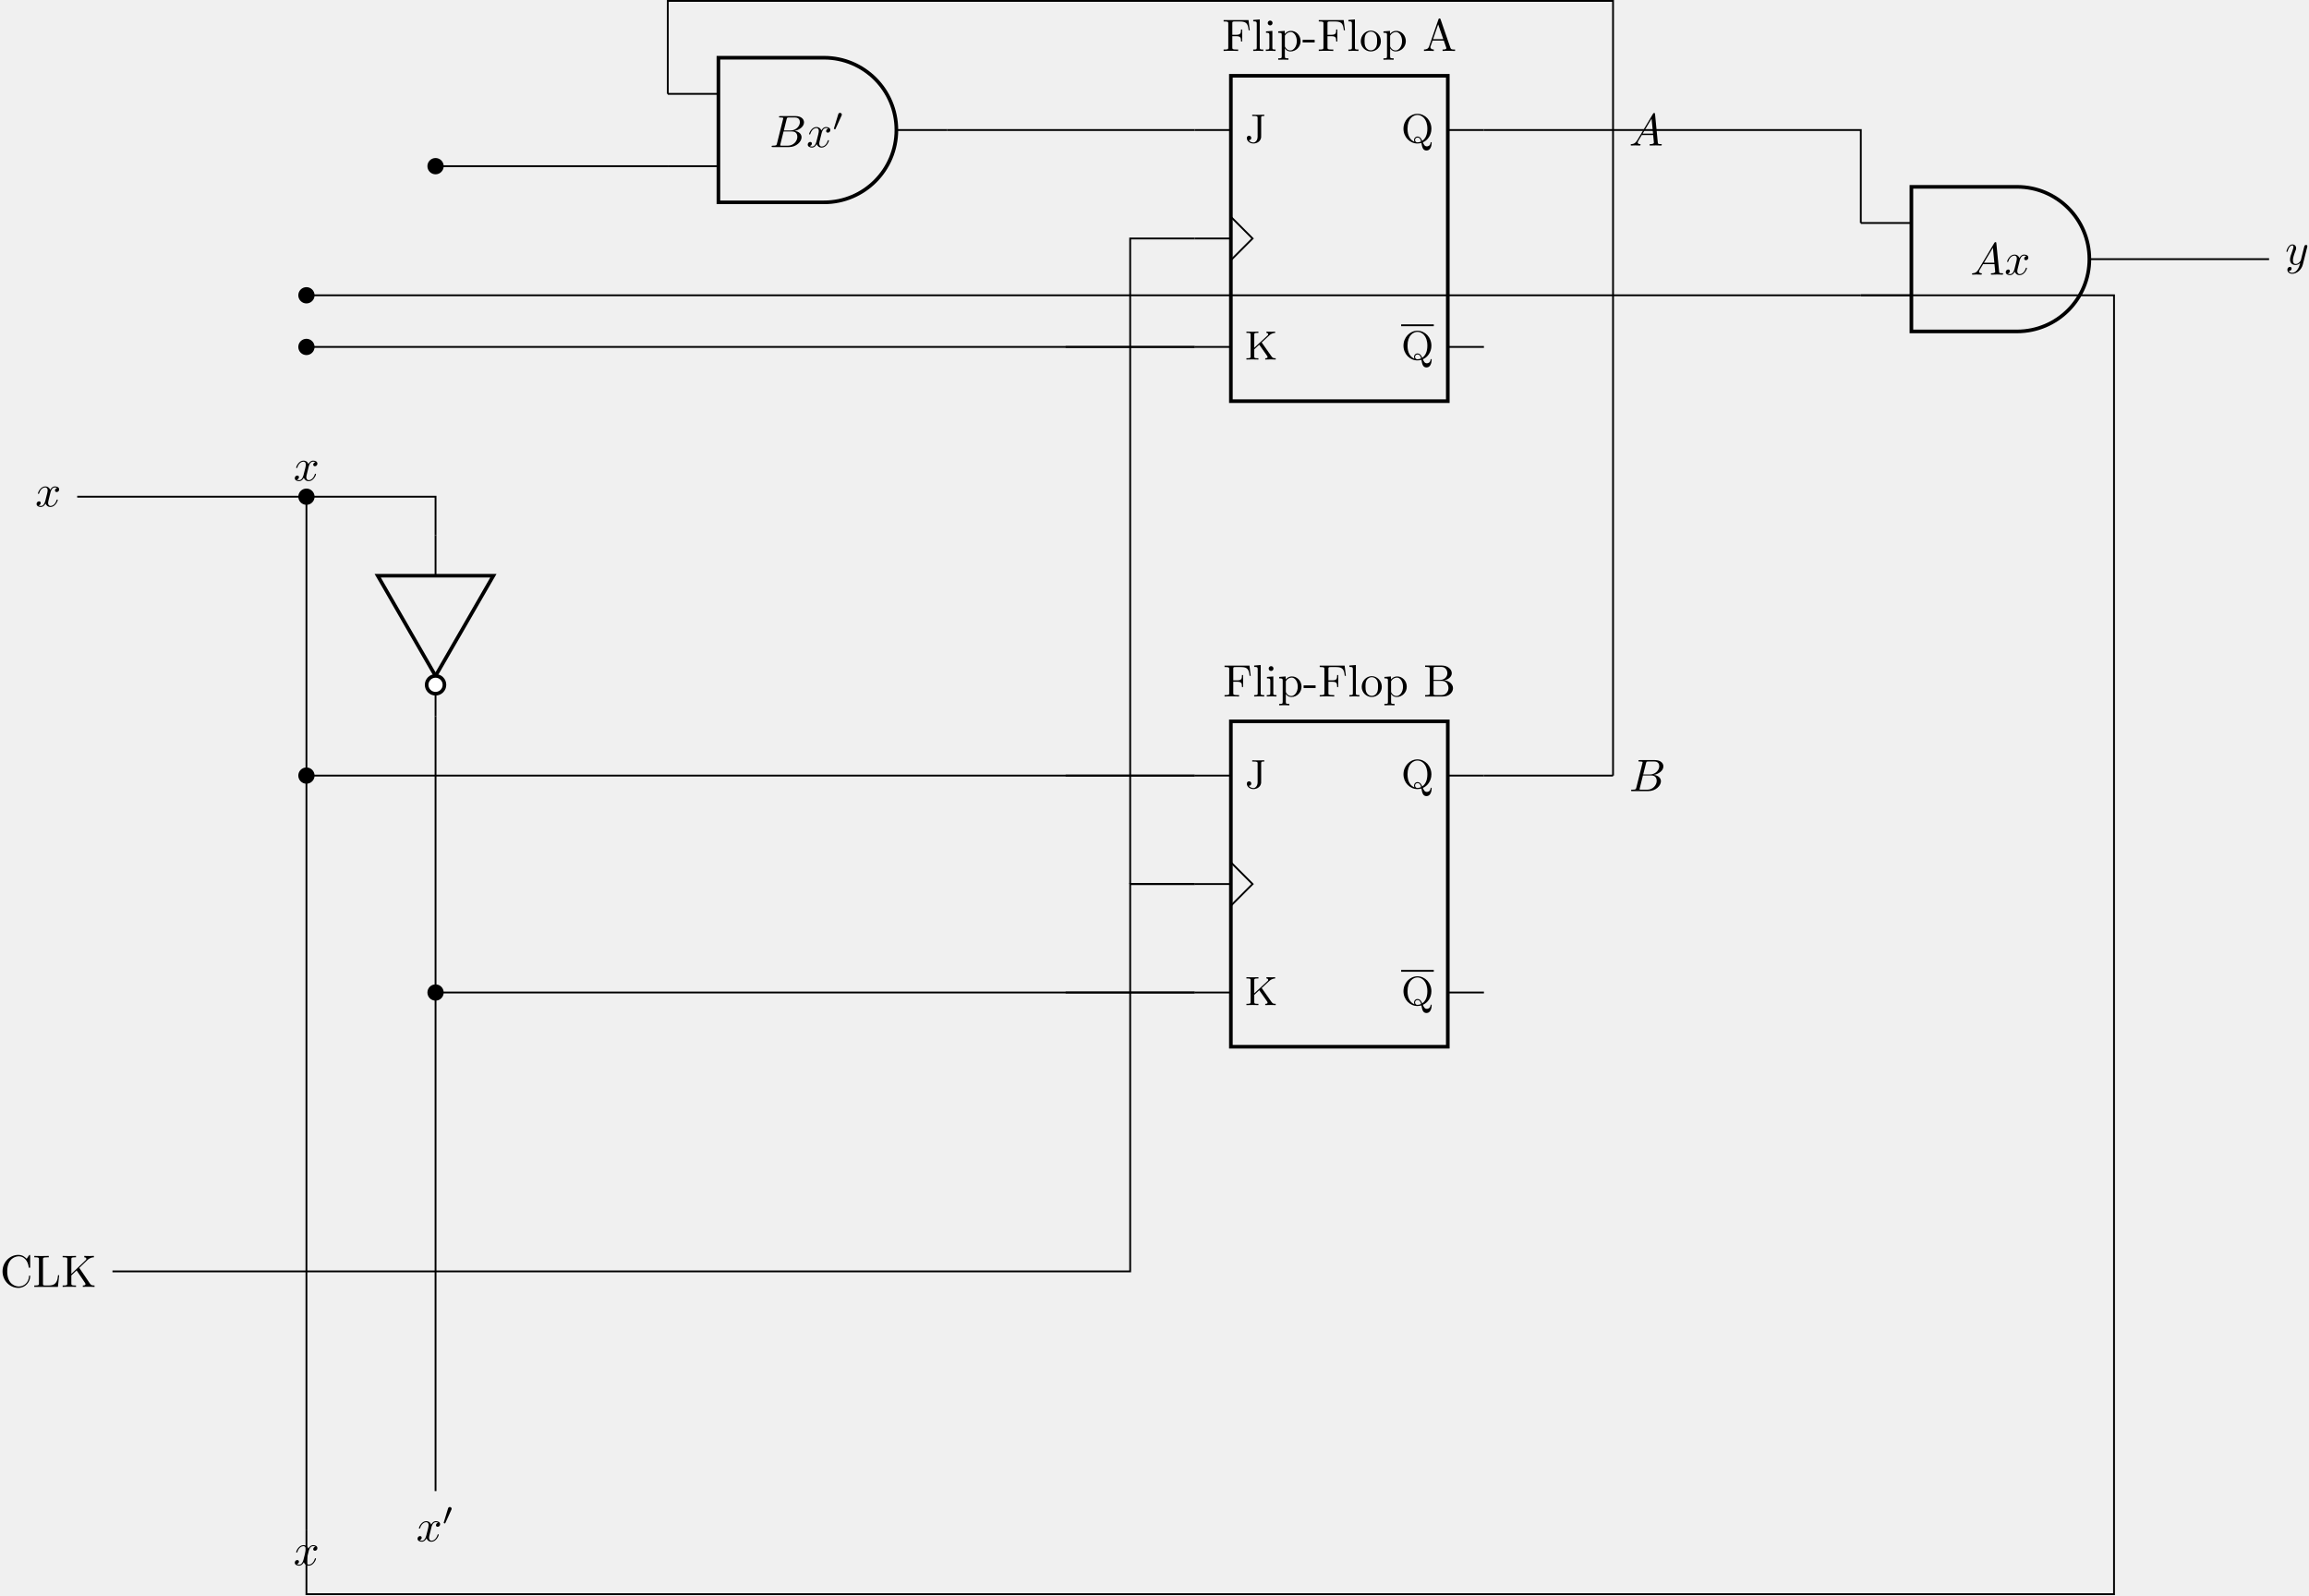
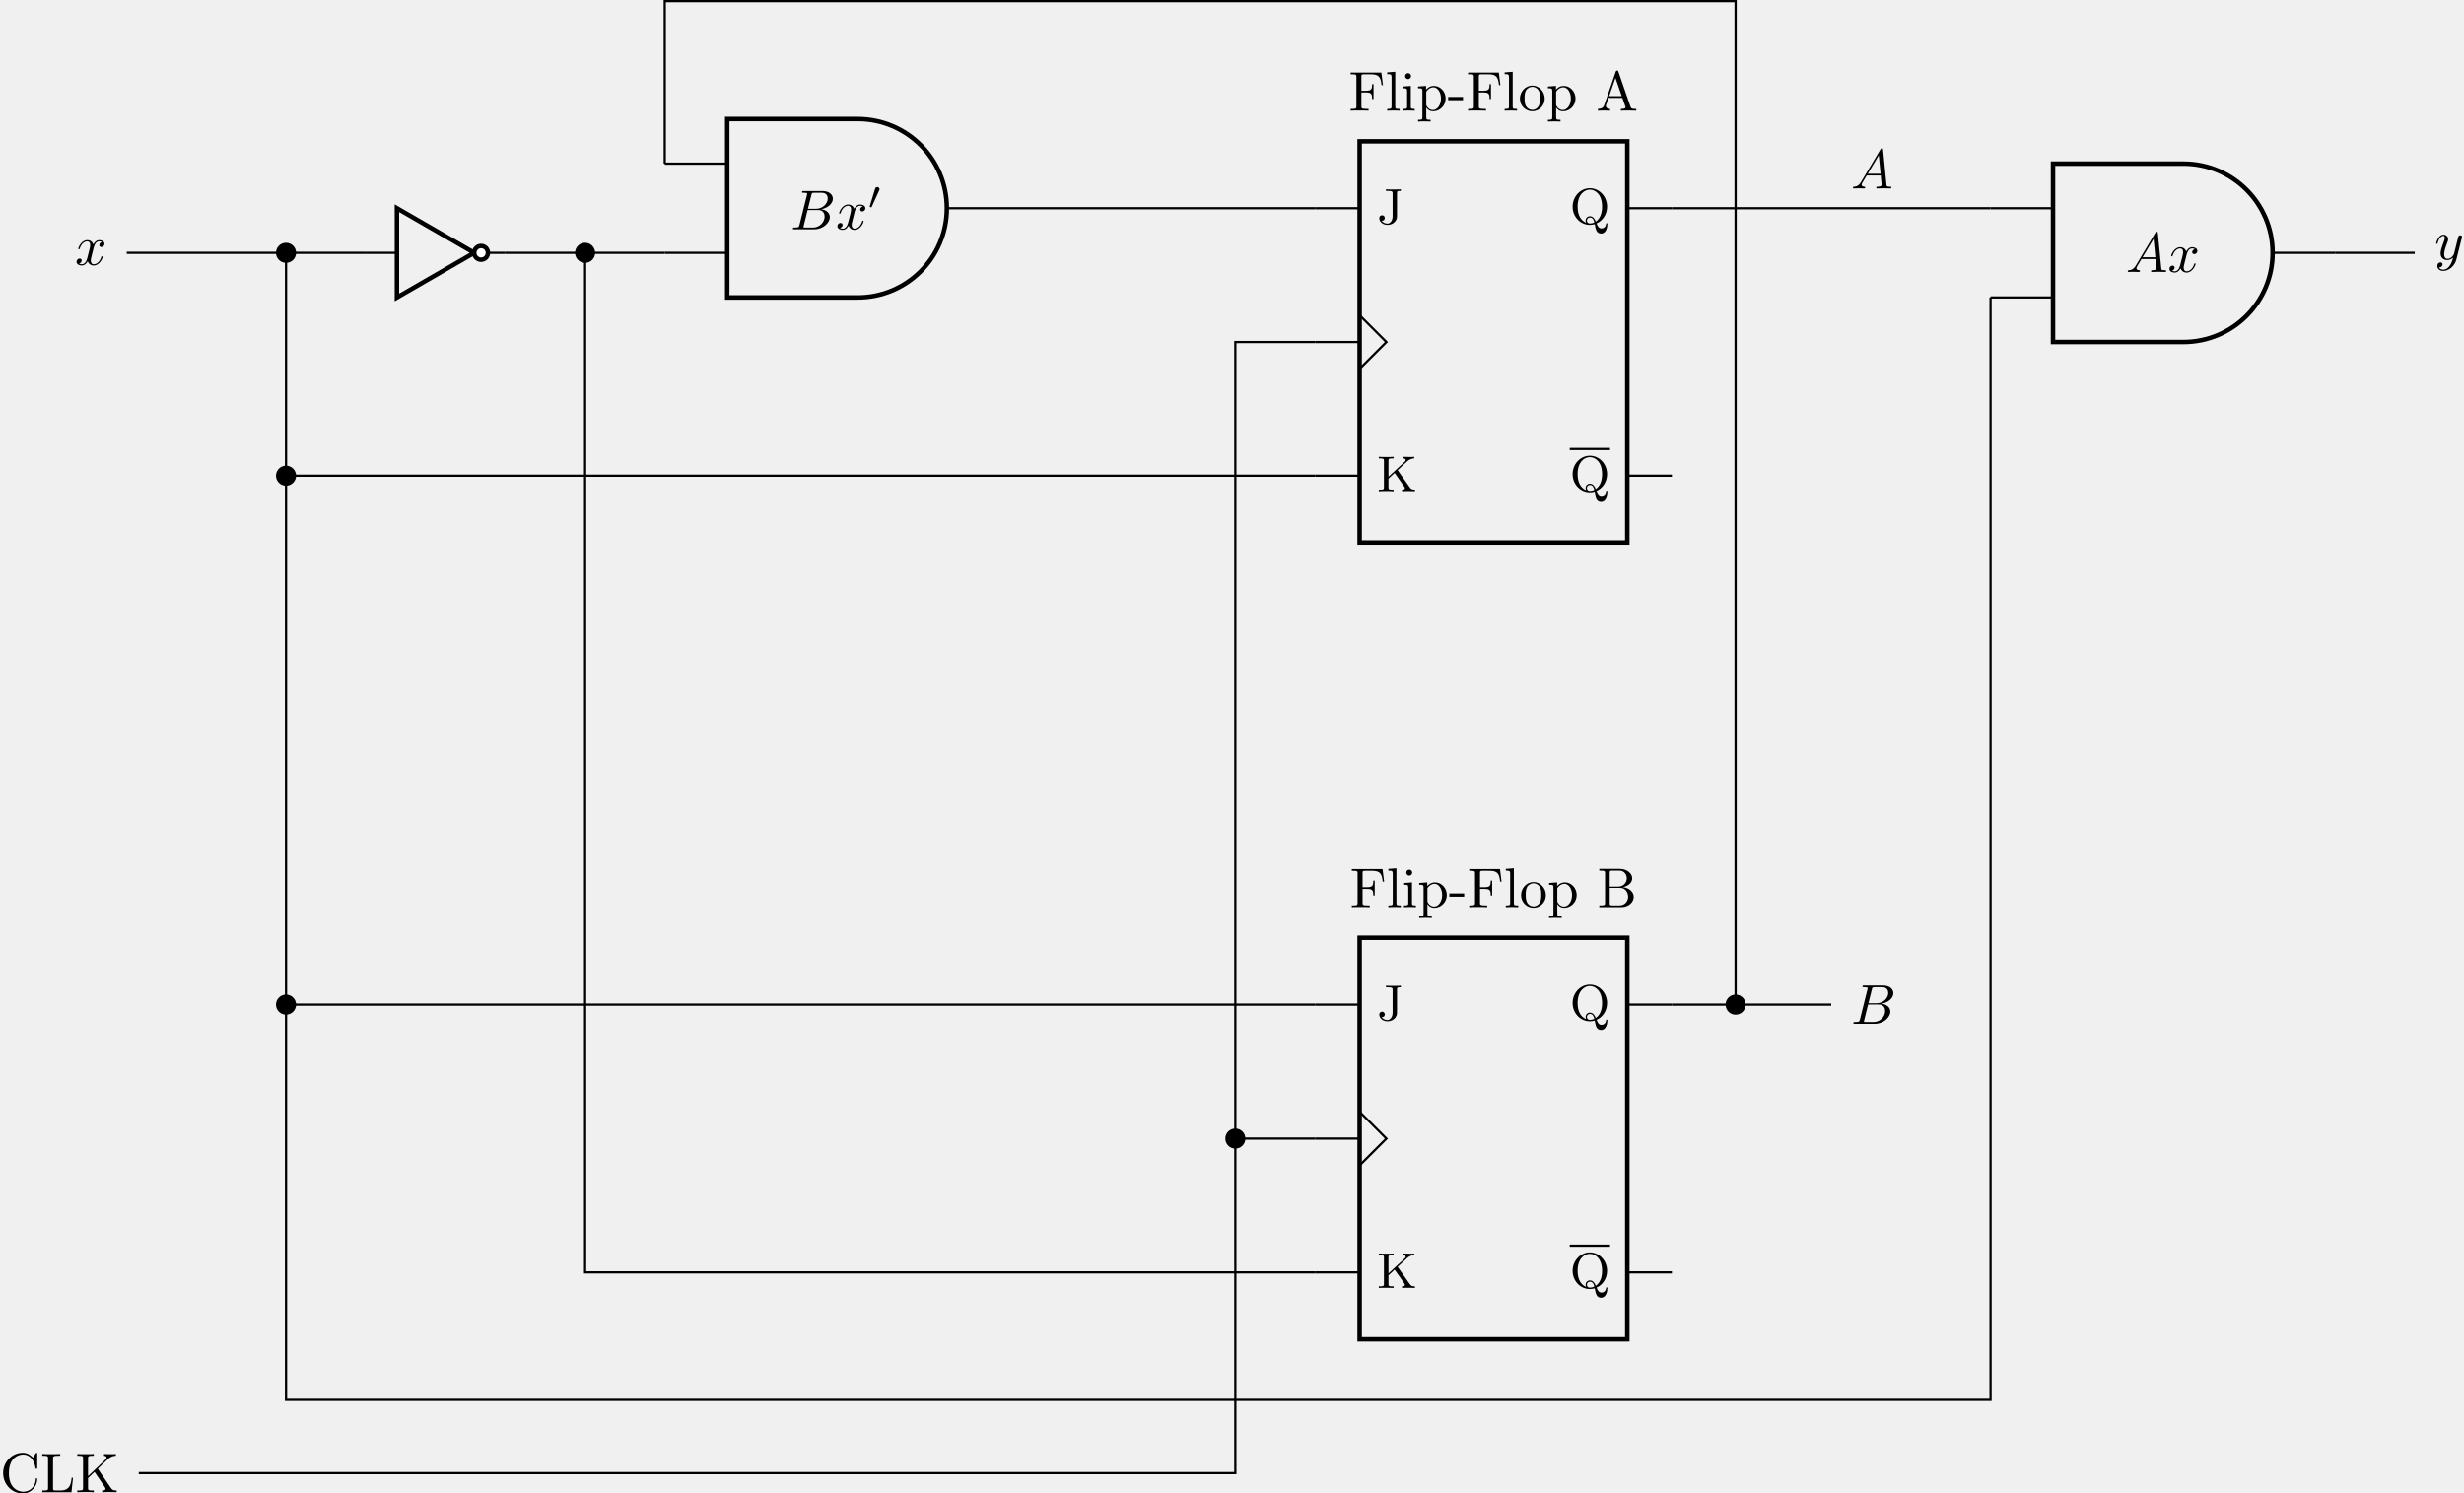
- <svg xmlns="http://www.w3.org/2000/svg" xmlns:xlink="http://www.w3.org/1999/xlink" version="1.1" width="506.946pt" height="350.2pt" viewBox="-58.718 -62.039 506.946 350.2">
+ <svg xmlns="http://www.w3.org/2000/svg" xmlns:xlink="http://www.w3.org/1999/xlink" version="1.1" width="438.38pt" height="265.528pt" viewBox="-58.717 -62.039 438.38 265.528">
  <defs>
+     <path id="g1-48" d="M2.022-3.292C2.078-3.41 2.085-3.466 2.085-3.515C2.085-3.731 1.89-3.898 1.674-3.898C1.409-3.898 1.325-3.682 1.29-3.571L.37-.551C.363-.537 .335-.446 .335-.439C.335-.356 .551-.286 .607-.286C.656-.286 .663-.3 .711-.404L2.022-3.292Z" />
    <path id="g0-74" d="M3.578-5.478C3.578-5.846 3.712-5.846 4.259-5.846V-6.124C3.667-6.097 3.56-6.097 3.075-6.097C2.717-6.097 1.928-6.097 1.614-6.124V-5.846H1.919C2.771-5.846 2.798-5.738 2.798-5.407V-1.327C2.798-.502 2.331-.027 1.865-.027C1.506-.027 1.076-.197 .852-.538C1.201-.502 1.408-.744 1.408-1.022C1.408-1.291 1.21-1.506 .924-1.506C.646-1.506 .43-1.318 .43-1.004C.43-.35 1.058 .197 1.883 .197C2.645 .197 3.443-.269 3.569-1.13C3.578-1.201 3.578-1.596 3.578-1.829V-5.478Z" />
    <path id="g0-75" d="M5.371-5.299C5.936-5.828 6.492-5.837 6.644-5.846V-6.124C6.384-6.097 5.936-6.097 5.846-6.097C5.469-6.097 5.138-6.106 4.734-6.124V-5.846C4.985-5.837 5.12-5.721 5.12-5.55C5.12-5.478 5.093-5.407 5.048-5.344L2.062-2.582V-5.416C2.062-5.747 2.08-5.846 2.771-5.846H2.977V-6.124C2.573-6.097 2.071-6.097 1.659-6.097S.744-6.097 .341-6.124V-5.846H.547C1.237-5.846 1.255-5.747 1.255-5.416V-.708C1.255-.377 1.237-.278 .547-.278H.341V0C.744-.027 1.246-.027 1.659-.027S2.573-.027 2.977 0V-.278H2.771C2.08-.278 2.062-.377 2.062-.708V-2.242L3.156-3.255L4.833-.87C4.905-.771 4.985-.637 4.985-.538C4.985-.278 4.636-.278 4.474-.278V0C4.869-.027 5.317-.027 5.721-.027C5.954-.027 6.312-.027 6.77 0V-.278C6.205-.278 6.079-.359 5.792-.771L3.694-3.748L5.371-5.299Z" />
    <path id="g0-81" d="M4.77-.063C5.73-.457 6.644-1.56 6.644-3.04C6.644-4.869 5.254-6.321 3.578-6.321S.511-4.86 .511-3.04S1.91 .197 3.578 .197C3.891 .197 4.232 .134 4.447 .072C4.609 .959 4.743 1.739 5.577 1.739C6.51 1.739 6.698 .538 6.698 .081C6.698 0 6.698-.108 6.581-.108C6.519-.108 6.483-.054 6.474-.009C6.402 .771 5.792 .825 5.649 .825C5.165 .825 4.976 .439 4.77-.063ZM2.932-.179C2.062-.511 1.399-1.435 1.399-3.04C1.399-5.263 2.645-6.07 3.578-6.07S5.756-5.272 5.756-3.04C5.756-1.856 5.398-.906 4.627-.386C4.447-.834 4.169-1.336 3.587-1.336C3.147-1.336 2.824-.986 2.824-.574C2.824-.359 2.923-.188 2.932-.179ZM4.376-.242C4.116-.108 3.811-.054 3.578-.054C3.138-.054 3.049-.43 3.049-.574C3.049-.843 3.246-1.112 3.596-1.112C4.071-1.112 4.259-.735 4.376-.242Z" />
-     <path id="g1-48" d="M2.022-3.292C2.078-3.41 2.085-3.466 2.085-3.515C2.085-3.731 1.89-3.898 1.674-3.898C1.409-3.898 1.325-3.682 1.29-3.571L.37-.551C.363-.537 .335-.446 .335-.439C.335-.356 .551-.286 .607-.286C.656-.286 .663-.3 .711-.404L2.022-3.292Z" />
    <path id="g2-65" d="M1.783-1.146C1.385-.478 .996-.339 .558-.309C.438-.299 .349-.299 .349-.11C.349-.05 .399 0 .478 0C.747 0 1.056-.03 1.335-.03C1.664-.03 2.012 0 2.331 0C2.391 0 2.521 0 2.521-.189C2.521-.299 2.431-.309 2.361-.309C2.132-.329 1.893-.408 1.893-.658C1.893-.777 1.953-.887 2.032-1.026L2.79-2.301H5.29C5.31-2.092 5.45-.737 5.45-.638C5.45-.339 4.932-.309 4.732-.309C4.593-.309 4.493-.309 4.493-.11C4.493 0 4.613 0 4.633 0C5.041 0 5.469-.03 5.878-.03C6.127-.03 6.755 0 7.004 0C7.064 0 7.183 0 7.183-.199C7.183-.309 7.083-.309 6.954-.309C6.336-.309 6.336-.379 6.306-.667L5.699-6.894C5.679-7.093 5.679-7.133 5.509-7.133C5.35-7.133 5.31-7.064 5.25-6.964L1.783-1.146ZM2.979-2.61L4.941-5.898L5.26-2.61H2.979Z" />
    <path id="g2-66" d="M1.594-.777C1.494-.389 1.474-.309 .687-.309C.518-.309 .418-.309 .418-.11C.418 0 .508 0 .687 0H4.244C5.818 0 6.994-1.176 6.994-2.152C6.994-2.869 6.416-3.447 5.45-3.557C6.486-3.746 7.532-4.483 7.532-5.43C7.532-6.167 6.874-6.804 5.679-6.804H2.331C2.142-6.804 2.042-6.804 2.042-6.605C2.042-6.496 2.132-6.496 2.321-6.496C2.341-6.496 2.531-6.496 2.7-6.476C2.879-6.456 2.969-6.446 2.969-6.316C2.969-6.276 2.959-6.247 2.929-6.127L1.594-.777ZM3.098-3.646L3.716-6.117C3.806-6.466 3.826-6.496 4.254-6.496H5.539C6.416-6.496 6.625-5.908 6.625-5.469C6.625-4.593 5.768-3.646 4.553-3.646H3.098ZM2.65-.309C2.511-.309 2.491-.309 2.431-.319C2.331-.329 2.301-.339 2.301-.418C2.301-.448 2.301-.468 2.351-.648L3.039-3.427H4.922C5.878-3.427 6.067-2.69 6.067-2.262C6.067-1.275 5.181-.309 4.005-.309H2.65Z" />
    <path id="g2-120" d="M3.328-3.009C3.387-3.268 3.616-4.184 4.314-4.184C4.364-4.184 4.603-4.184 4.812-4.055C4.533-4.005 4.334-3.756 4.334-3.517C4.334-3.357 4.443-3.168 4.712-3.168C4.932-3.168 5.25-3.347 5.25-3.746C5.25-4.264 4.663-4.403 4.324-4.403C3.746-4.403 3.397-3.875 3.278-3.646C3.029-4.304 2.491-4.403 2.202-4.403C1.166-4.403 .598-3.118 .598-2.869C.598-2.77 .697-2.77 .717-2.77C.797-2.77 .827-2.79 .847-2.879C1.186-3.935 1.843-4.184 2.182-4.184C2.371-4.184 2.72-4.095 2.72-3.517C2.72-3.208 2.55-2.54 2.182-1.146C2.022-.528 1.674-.11 1.235-.11C1.176-.11 .946-.11 .737-.239C.986-.289 1.205-.498 1.205-.777C1.205-1.046 .986-1.126 .837-1.126C.538-1.126 .289-.867 .289-.548C.289-.09 .787 .11 1.225 .11C1.883 .11 2.242-.588 2.271-.648C2.391-.279 2.75 .11 3.347 .11C4.374 .11 4.941-1.176 4.941-1.425C4.941-1.524 4.852-1.524 4.822-1.524C4.732-1.524 4.712-1.484 4.692-1.415C4.364-.349 3.686-.11 3.367-.11C2.979-.11 2.819-.428 2.819-.767C2.819-.986 2.879-1.205 2.989-1.644L3.328-3.009Z" />
    <path id="g2-121" d="M4.842-3.796C4.882-3.935 4.882-3.955 4.882-4.025C4.882-4.204 4.742-4.294 4.593-4.294C4.493-4.294 4.334-4.234 4.244-4.085C4.224-4.035 4.144-3.726 4.105-3.547C4.035-3.288 3.965-3.019 3.905-2.75L3.457-.956C3.417-.807 2.989-.11 2.331-.11C1.823-.11 1.714-.548 1.714-.917C1.714-1.375 1.883-1.993 2.222-2.869C2.381-3.278 2.421-3.387 2.421-3.587C2.421-4.035 2.102-4.403 1.604-4.403C.658-4.403 .289-2.959 .289-2.869C.289-2.77 .389-2.77 .408-2.77C.508-2.77 .518-2.79 .568-2.949C.837-3.885 1.235-4.184 1.574-4.184C1.654-4.184 1.823-4.184 1.823-3.866C1.823-3.616 1.724-3.357 1.654-3.168C1.255-2.112 1.076-1.544 1.076-1.076C1.076-.189 1.704 .11 2.291 .11C2.68 .11 3.019-.06 3.298-.339C3.168 .179 3.049 .667 2.65 1.196C2.391 1.534 2.012 1.823 1.554 1.823C1.415 1.823 .966 1.793 .797 1.405C.956 1.405 1.086 1.405 1.225 1.285C1.325 1.196 1.425 1.066 1.425 .877C1.425 .568 1.156 .528 1.056 .528C.827 .528 .498 .687 .498 1.176C.498 1.674 .936 2.042 1.554 2.042C2.58 2.042 3.606 1.136 3.885 .01L4.842-3.796Z" />
    <path id="g3-45" d="M2.75-1.863V-2.441H.11V-1.863H2.75Z" />
    <path id="g3-65" d="M3.965-6.934C3.915-7.064 3.895-7.133 3.736-7.133S3.547-7.073 3.497-6.934L1.435-.976C1.255-.468 .857-.319 .319-.309V0C.548-.01 .976-.03 1.335-.03C1.644-.03 2.162-.01 2.481 0V-.309C1.983-.309 1.733-.558 1.733-.817C1.733-.847 1.743-.946 1.753-.966L2.212-2.271H4.672L5.2-.747C5.21-.707 5.23-.648 5.23-.608C5.23-.309 4.672-.309 4.403-.309V0C4.762-.03 5.46-.03 5.838-.03C6.267-.03 6.725-.02 7.143 0V-.309H6.964C6.366-.309 6.227-.379 6.117-.707L3.965-6.934ZM3.437-5.818L4.563-2.58H2.321L3.437-5.818Z" />
    <path id="g3-66" d="M2.212-3.646V-6.097C2.212-6.426 2.232-6.496 2.7-6.496H3.935C4.902-6.496 5.25-5.649 5.25-5.121C5.25-4.483 4.762-3.646 3.656-3.646H2.212ZM4.563-3.557C5.529-3.746 6.217-4.384 6.217-5.121C6.217-5.988 5.3-6.804 4.005-6.804H.359V-6.496H.598C1.365-6.496 1.385-6.386 1.385-6.027V-.777C1.385-.418 1.365-.309 .598-.309H.359V0H4.264C5.589 0 6.486-.887 6.486-1.823C6.486-2.69 5.669-3.437 4.563-3.557ZM3.945-.309H2.7C2.232-.309 2.212-.379 2.212-.707V-3.427H4.085C5.071-3.427 5.489-2.501 5.489-1.833C5.489-1.126 4.971-.309 3.945-.309Z" />
    <path id="g3-67" d="M.558-3.407C.558-1.345 2.172 .219 4.025 .219C5.649 .219 6.625-1.166 6.625-2.321C6.625-2.421 6.625-2.491 6.496-2.491C6.386-2.491 6.386-2.431 6.376-2.331C6.296-.907 5.23-.09 4.144-.09C3.537-.09 1.584-.428 1.584-3.397C1.584-6.376 3.527-6.715 4.134-6.715C5.22-6.715 6.107-5.808 6.306-4.354C6.326-4.214 6.326-4.184 6.466-4.184C6.625-4.184 6.625-4.214 6.625-4.423V-6.785C6.625-6.954 6.625-7.024 6.516-7.024C6.476-7.024 6.436-7.024 6.356-6.904L5.858-6.167C5.489-6.526 4.981-7.024 4.025-7.024C2.162-7.024 .558-5.44 .558-3.407Z" />
    <path id="g3-70" d="M5.798-6.775H.329V-6.466H.568C1.335-6.466 1.355-6.356 1.355-5.998V-.777C1.355-.418 1.335-.309 .568-.309H.329V0C.677-.03 1.455-.03 1.843-.03C2.252-.03 3.158-.03 3.517 0V-.309H3.188C2.242-.309 2.242-.438 2.242-.787V-3.238H3.098C4.055-3.238 4.154-2.919 4.154-2.072H4.403V-4.712H4.154C4.154-3.875 4.055-3.547 3.098-3.547H2.242V-6.067C2.242-6.396 2.262-6.466 2.73-6.466H3.925C5.42-6.466 5.669-5.908 5.828-4.533H6.077L5.798-6.775Z" />
    <path id="g3-75" d="M3.985-4.174L5.778-5.898C5.858-5.978 6.386-6.486 7.193-6.496V-6.804C6.934-6.775 6.615-6.775 6.346-6.775C5.988-6.775 5.42-6.775 5.081-6.804V-6.496C5.479-6.486 5.539-6.257 5.539-6.167C5.539-6.007 5.44-5.908 5.36-5.838L2.242-2.859V-6.027C2.242-6.386 2.262-6.496 3.029-6.496H3.268V-6.804C2.919-6.775 2.182-6.775 1.803-6.775S.677-6.775 .329-6.804V-6.496H.568C1.335-6.496 1.355-6.386 1.355-6.027V-.777C1.355-.418 1.335-.309 .568-.309H.329V0C.677-.03 1.415-.03 1.793-.03S2.919-.03 3.268 0V-.309H3.029C2.262-.309 2.242-.418 2.242-.777V-2.521L3.397-3.616L5.2-.946C5.26-.857 5.35-.727 5.35-.608C5.35-.309 4.961-.309 4.762-.309V0C5.111-.03 5.808-.03 6.187-.03C6.535-.03 6.914-.02 7.333 0V-.309C6.795-.309 6.585-.349 6.286-.787L3.985-4.174Z" />
    <path id="g3-76" d="M5.798-2.57H5.549C5.44-1.554 5.3-.309 3.547-.309H2.73C2.262-.309 2.242-.379 2.242-.707V-6.017C2.242-6.356 2.242-6.496 3.188-6.496H3.517V-6.804C3.158-6.775 2.252-6.775 1.843-6.775C1.455-6.775 .677-6.775 .329-6.804V-6.496H.568C1.335-6.496 1.355-6.386 1.355-6.027V-.777C1.355-.418 1.335-.309 .568-.309H.329V0H5.519L5.798-2.57Z" />
    <path id="g3-105" d="M1.763-4.403L.369-4.294V-3.985C1.016-3.985 1.106-3.925 1.106-3.437V-.757C1.106-.309 .996-.309 .329-.309V0C.648-.01 1.186-.03 1.425-.03C1.773-.03 2.122-.01 2.461 0V-.309C1.803-.309 1.763-.359 1.763-.747V-4.403ZM1.803-6.137C1.803-6.456 1.554-6.665 1.275-6.665C.966-6.665 .747-6.396 .747-6.137C.747-5.868 .966-5.609 1.275-5.609C1.554-5.609 1.803-5.818 1.803-6.137Z" />
    <path id="g3-108" d="M1.763-6.914L.329-6.804V-6.496C1.026-6.496 1.106-6.426 1.106-5.938V-.757C1.106-.309 .996-.309 .329-.309V0C.658-.01 1.186-.03 1.435-.03S2.172-.01 2.54 0V-.309C1.873-.309 1.763-.309 1.763-.757V-6.914Z" />
    <path id="g3-111" d="M4.692-2.132C4.692-3.407 3.696-4.463 2.491-4.463C1.245-4.463 .279-3.377 .279-2.132C.279-.847 1.315 .11 2.481 .11C3.686 .11 4.692-.867 4.692-2.132ZM2.491-.139C2.062-.139 1.624-.349 1.355-.807C1.106-1.245 1.106-1.853 1.106-2.212C1.106-2.6 1.106-3.138 1.345-3.577C1.614-4.035 2.082-4.244 2.481-4.244C2.919-4.244 3.347-4.025 3.606-3.597S3.866-2.59 3.866-2.212C3.866-1.853 3.866-1.315 3.646-.877C3.427-.428 2.989-.139 2.491-.139Z" />
    <path id="g3-112" d="M1.714-3.746V-4.403L.279-4.294V-3.985C.986-3.985 1.056-3.925 1.056-3.487V1.176C1.056 1.624 .946 1.624 .279 1.624V1.933C.618 1.923 1.136 1.903 1.395 1.903C1.664 1.903 2.172 1.923 2.521 1.933V1.624C1.853 1.624 1.743 1.624 1.743 1.176V-.498V-.588C1.793-.428 2.212 .11 2.969 .11C4.154 .11 5.191-.867 5.191-2.152C5.191-3.417 4.224-4.403 3.108-4.403C2.331-4.403 1.913-3.965 1.714-3.746ZM1.743-1.136V-3.357C2.032-3.866 2.521-4.154 3.029-4.154C3.756-4.154 4.364-3.278 4.364-2.152C4.364-.946 3.666-.11 2.929-.11C2.531-.11 2.152-.309 1.883-.717C1.743-.927 1.743-.936 1.743-1.136Z" />
  </defs>
  <g id="page1">
-     <g transform="matrix(1 0 0 1 -67.27907 173.4847)">
-       <use x="8.561" y="47.012" xlink:href="#g3-67" />
-       <use x="15.757" y="47.012" xlink:href="#g3-76" />
-       <use x="21.983" y="47.012" xlink:href="#g3-75" />
+     <g transform="matrix(1 0 0 1 -38.9323 147.9726)">
+       <use x="-19.785" y="55.516" xlink:href="#g3-67" />
+       <use x="-12.59" y="55.516" xlink:href="#g3-76" />
+       <use x="-6.363" y="55.516" xlink:href="#g3-75" />
    </g>
-     <g transform="matrix(1 0 0 1 -59.54057 2.1447)">
-       <use x="8.561" y="47.012" xlink:href="#g2-120" />
+     <path d="M183.18 34.539H230.801V-36.895H183.18Z" stroke="#000" fill="none" stroke-width=".797" stroke-miterlimit="10" />
+     <g transform="matrix(1 0 0 1 202.9631 -30.1175)">
+       <use x="-16.713" y="55.516" xlink:href="#g0-75" />
    </g>
-     <path d="M-41.766 47.012H8.562" stroke="#000" fill="none" stroke-width=".399" stroke-miterlimit="10" />
-     <path d="M10.148 47.012C10.148 46.137 9.438 45.426 8.562 45.426C7.684 45.426 6.973 46.137 6.973 47.012C6.973 47.891 7.684 48.598 8.562 48.598C9.438 48.598 10.148 47.891 10.148 47.012Z" />
-     <path d="M10.148 47.012C10.148 46.137 9.438 45.426 8.562 45.426C7.684 45.426 6.973 46.137 6.973 47.012C6.973 47.891 7.684 48.598 8.562 48.598C9.438 48.598 10.148 47.891 10.148 47.012Z" stroke="#000" fill="none" stroke-width=".399" stroke-miterlimit="10" />
-     <path d="M36.906 64.359V55.473" stroke="#000" fill="none" stroke-width=".399" stroke-miterlimit="10" />
-     <path d="M49.605 64.359L36.906 86.356L24.211 64.359Z" stroke="#000" fill="none" stroke-width=".797" stroke-miterlimit="10" />
-     <path d="M36.906 90.269V95.246" stroke="#000" fill="none" stroke-width=".399" stroke-miterlimit="10" />
-     <path d="M36.906 90.269C37.988 90.269 38.863 89.394 38.863 88.312C38.863 87.234 37.988 86.356 36.906 86.356C35.828 86.356 34.953 87.234 34.953 88.312C34.953 89.394 35.828 90.269 36.906 90.269Z" fill="#fff" />
-     <path d="M36.906 90.269C37.988 90.269 38.863 89.394 38.863 88.312C38.863 87.234 37.988 86.356 36.906 86.356C35.828 86.356 34.953 87.234 34.953 88.312C34.953 89.394 35.828 90.269 36.906 90.269Z" stroke="#000" fill="none" stroke-width=".797" stroke-miterlimit="10" />
-     <path d="M8.562 47.012H36.906V55.473" stroke="#000" fill="none" stroke-width=".399" stroke-miterlimit="10" />
-     <path d="M8.562 47.012V273.785" stroke="#000" fill="none" stroke-width=".399" stroke-miterlimit="10" />
-     <path d="M36.906 95.246V265.328" stroke="#000" fill="none" stroke-width=".399" stroke-miterlimit="10" />
-     <g transform="matrix(1 0 0 1 -2.84698 -3.5198)">
-       <use x="8.561" y="47.012" xlink:href="#g2-120" />
+     <rect x="-16.713" y="47.795" height=".398" width="7.168" transform="matrix(1 0 0 1 237.2741 -30.1175)" />
+     <g transform="matrix(1 0 0 1 237.2741 -30.1175)">
+       <use x="-16.713" y="55.516" xlink:href="#g0-81" />
    </g>
-     <g transform="matrix(1 0 0 1 24.10223 229.3237)">
-       <use x="8.561" y="47.012" xlink:href="#g2-120" />
-       <use x="14.255" y="43.397" xlink:href="#g1-48" />
+     <path d="M183.18-5.938L187.942-1.176L183.18 3.586" stroke="#000" fill="none" stroke-width=".399" stroke-miterlimit="10" />
+     <g transform="matrix(1 0 0 1 202.9631 -77.7404)">
+       <use x="-16.713" y="55.516" xlink:href="#g0-74" />
    </g>
-     <g transform="matrix(1 0 0 1 -2.84698 234.5837)">
-       <use x="8.561" y="47.012" xlink:href="#g2-120" />
+     <g transform="matrix(1 0 0 1 237.2741 -77.7404)">
+       <use x="-16.713" y="55.516" xlink:href="#g0-81" />
    </g>
-     <path d="M211.523 26.035H259.148V-45.398H211.523Z" stroke="#000" fill="none" stroke-width=".797" stroke-miterlimit="10" />
-     <g transform="matrix(1 0 0 1 202.9636 -30.1175)">
-       <use x="11.633" y="47.012" xlink:href="#g0-75" />
+     <path d="M183.18 22.633H175.242" stroke="#000" fill="none" stroke-width=".399" stroke-miterlimit="10" />
+     <path d="M230.801 22.633H238.738" stroke="#000" fill="none" stroke-width=".399" stroke-miterlimit="10" />
+     <path d="M183.18-1.176H175.242" stroke="#000" fill="none" stroke-width=".399" stroke-miterlimit="10" />
+     <path d="M183.18-24.988H175.242" stroke="#000" fill="none" stroke-width=".399" stroke-miterlimit="10" />
+     <path d="M230.801-24.988H238.738" stroke="#000" fill="none" stroke-width=".399" stroke-miterlimit="10" />
+     <g transform="matrix(1 0 0 1 201.0371 -97.8678)">
+       <use x="-19.785" y="55.516" xlink:href="#g3-70" />
+       <use x="-13.282" y="55.516" xlink:href="#g3-108" />
+       <use x="-10.514" y="55.516" xlink:href="#g3-105" />
+       <use x="-7.747" y="55.516" xlink:href="#g3-112" />
+       <use x="-2.212" y="55.516" xlink:href="#g3-45" />
+       <use x="1.109" y="55.516" xlink:href="#g3-70" />
+       <use x="7.612" y="55.516" xlink:href="#g3-108" />
+       <use x="10.38" y="55.516" xlink:href="#g3-111" />
+       <use x="15.361" y="55.516" xlink:href="#g3-112" />
+       <use x="24.217" y="55.516" xlink:href="#g3-65" />
    </g>
-     <rect x="11.633" y="39.291" height=".398" width="7.168" transform="matrix(1 0 0 1 237.2746 -30.1175)" />
-     <g transform="matrix(1 0 0 1 237.2746 -30.1175)">
-       <use x="11.633" y="47.012" xlink:href="#g0-81" />
+     <path d="M183.18 176.273H230.801V104.84H183.18Z" stroke="#000" fill="none" stroke-width=".797" stroke-miterlimit="10" />
+     <g transform="matrix(1 0 0 1 202.9631 111.6166)">
+       <use x="-16.713" y="55.516" xlink:href="#g0-75" />
    </g>
-     <path d="M211.523-14.445L216.285-9.68L211.523-4.918" stroke="#000" fill="none" stroke-width=".399" stroke-miterlimit="10" />
-     <g transform="matrix(1 0 0 1 202.9636 -77.7404)">
-       <use x="11.633" y="47.012" xlink:href="#g0-74" />
+     <rect x="-16.713" y="47.795" height=".398" width="7.168" transform="matrix(1 0 0 1 237.2741 111.6166)" />
+     <g transform="matrix(1 0 0 1 237.2741 111.6166)">
+       <use x="-16.713" y="55.516" xlink:href="#g0-81" />
    </g>
-     <g transform="matrix(1 0 0 1 237.2746 -77.7404)">
-       <use x="11.633" y="47.012" xlink:href="#g0-81" />
+     <path d="M183.18 135.793L187.942 140.559L183.18 145.32" stroke="#000" fill="none" stroke-width=".399" stroke-miterlimit="10" />
+     <g transform="matrix(1 0 0 1 202.9631 63.9936)">
+       <use x="-16.713" y="55.516" xlink:href="#g0-74" />
    </g>
-     <path d="M211.523 14.129H203.586" stroke="#000" fill="none" stroke-width=".399" stroke-miterlimit="10" />
-     <path d="M259.148 14.129H267.082" stroke="#000" fill="none" stroke-width=".399" stroke-miterlimit="10" />
-     <path d="M211.523-9.68H203.586" stroke="#000" fill="none" stroke-width=".399" stroke-miterlimit="10" />
-     <path d="M211.523-33.492H203.586" stroke="#000" fill="none" stroke-width=".399" stroke-miterlimit="10" />
-     <path d="M259.148-33.492H267.082" stroke="#000" fill="none" stroke-width=".399" stroke-miterlimit="10" />
-     <g transform="matrix(1 0 0 1 201.0376 -97.8678)">
-       <use x="8.561" y="47.012" xlink:href="#g3-70" />
-       <use x="15.065" y="47.012" xlink:href="#g3-108" />
-       <use x="17.832" y="47.012" xlink:href="#g3-105" />
-       <use x="20.6" y="47.012" xlink:href="#g3-112" />
-       <use x="26.134" y="47.012" xlink:href="#g3-45" />
-       <use x="29.455" y="47.012" xlink:href="#g3-70" />
-       <use x="35.959" y="47.012" xlink:href="#g3-108" />
-       <use x="38.726" y="47.012" xlink:href="#g3-111" />
-       <use x="43.707" y="47.012" xlink:href="#g3-112" />
-       <use x="52.563" y="47.012" xlink:href="#g3-65" />
+     <g transform="matrix(1 0 0 1 237.2741 63.9936)">
+       <use x="-16.713" y="55.516" xlink:href="#g0-81" />
    </g>
-     <path d="M211.523 167.769H259.148V96.336H211.523Z" stroke="#000" fill="none" stroke-width=".797" stroke-miterlimit="10" />
-     <g transform="matrix(1 0 0 1 202.9636 111.6167)">
-       <use x="11.633" y="47.012" xlink:href="#g0-75" />
+     <path d="M183.18 164.367H175.242" stroke="#000" fill="none" stroke-width=".399" stroke-miterlimit="10" />
+     <path d="M230.801 164.367H238.738" stroke="#000" fill="none" stroke-width=".399" stroke-miterlimit="10" />
+     <path d="M183.18 140.559H175.242" stroke="#000" fill="none" stroke-width=".399" stroke-miterlimit="10" />
+     <path d="M183.18 116.746H175.242" stroke="#000" fill="none" stroke-width=".399" stroke-miterlimit="10" />
+     <path d="M230.801 116.746H238.738" stroke="#000" fill="none" stroke-width=".399" stroke-miterlimit="10" />
+     <g transform="matrix(1 0 0 1 201.2451 43.8662)">
+       <use x="-19.785" y="55.516" xlink:href="#g3-70" />
+       <use x="-13.282" y="55.516" xlink:href="#g3-108" />
+       <use x="-10.514" y="55.516" xlink:href="#g3-105" />
+       <use x="-7.747" y="55.516" xlink:href="#g3-112" />
+       <use x="-2.212" y="55.516" xlink:href="#g3-45" />
+       <use x="1.109" y="55.516" xlink:href="#g3-70" />
+       <use x="7.612" y="55.516" xlink:href="#g3-108" />
+       <use x="10.38" y="55.516" xlink:href="#g3-111" />
+       <use x="15.361" y="55.516" xlink:href="#g3-112" />
+       <use x="24.217" y="55.516" xlink:href="#g3-66" />
    </g>
-     <rect x="11.633" y="39.291" height=".398" width="7.168" transform="matrix(1 0 0 1 237.2746 111.6167)" />
-     <g transform="matrix(1 0 0 1 237.2746 111.6167)">
-       <use x="11.633" y="47.012" xlink:href="#g0-81" />
+     <path d="M70.664-32.926H59.551M70.664-17.051H59.551" stroke="#000" fill="none" stroke-width=".399" stroke-miterlimit="10" />
+     <path d="M70.664-40.863H93.863C102.633-40.863 109.738-33.754 109.738-24.988S102.633-9.113 93.863-9.113H70.664Z" stroke="#000" fill="none" stroke-width=".797" stroke-miterlimit="10" />
+     <path d="M109.738-24.988H120.848" stroke="#000" fill="none" stroke-width=".399" stroke-miterlimit="10" />
+     <g transform="matrix(1 0 0 1 101.713 -76.7602)">
+       <use x="-19.785" y="55.516" xlink:href="#g2-66" />
+       <use x="-11.728" y="55.516" xlink:href="#g2-120" />
+       <use x="-6.035" y="51.901" xlink:href="#g1-48" />
    </g>
-     <path d="M211.523 127.289L216.285 132.051L211.523 136.816" stroke="#000" fill="none" stroke-width=".399" stroke-miterlimit="10" />
-     <g transform="matrix(1 0 0 1 202.9636 63.9937)">
-       <use x="11.633" y="47.012" xlink:href="#g0-74" />
+     <path d="M120.848-24.988H175.242" stroke="#000" fill="none" stroke-width=".399" stroke-miterlimit="10" />
+     <path d="M59.551-17.051H31.207" stroke="#000" fill="none" stroke-width=".399" stroke-miterlimit="10" />
+     <path d="M11.902-17.051H6.348" stroke="#000" fill="none" stroke-width=".399" stroke-miterlimit="10" />
+     <path d="M11.902-24.988L25.648-17.051L11.902-9.113Z" stroke="#000" fill="none" stroke-width=".797" stroke-miterlimit="10" />
+     <path d="M28.094-17.051H31.207" stroke="#000" fill="none" stroke-width=".399" stroke-miterlimit="10" />
+     <path d="M28.094-17.051C28.094-17.727 27.547-18.273 26.871-18.273C26.199-18.273 25.648-17.727 25.648-17.051S26.199-15.828 26.871-15.828C27.547-15.828 28.094-16.375 28.094-17.051Z" fill="#fff" />
+     <path d="M28.094-17.051C28.094-17.727 27.547-18.273 26.871-18.273C26.199-18.273 25.648-17.727 25.648-17.051S26.199-15.828 26.871-15.828C27.547-15.828 28.094-16.375 28.094-17.051Z" stroke="#000" fill="none" stroke-width=".797" stroke-miterlimit="10" />
+     <path d="M6.348-17.051H-7.828" stroke="#000" fill="none" stroke-width=".399" stroke-miterlimit="10" />
+     <path d="M-7.828-17.051H-22M-22-17.051H-36.172" stroke="#000" fill="none" stroke-width=".399" stroke-miterlimit="10" />
+     <path d="M-6.238-17.051C-6.238-17.93-6.949-18.641-7.828-18.641C-8.703-18.641-9.414-17.93-9.414-17.051C-9.414-16.176-8.703-15.465-7.828-15.465C-6.949-15.465-6.238-16.176-6.238-17.051Z" />
+     <path d="M-6.238-17.051C-6.238-17.93-6.949-18.641-7.828-18.641C-8.703-18.641-9.414-17.93-9.414-17.051C-9.414-16.176-8.703-15.465-7.828-15.465C-6.949-15.465-6.238-16.176-6.238-17.051Z" stroke="#000" fill="none" stroke-width=".399" stroke-miterlimit="10" />
+     <g transform="matrix(1 0 0 1 -25.6017 -70.4234)">
+       <use x="-19.785" y="55.516" xlink:href="#g2-120" />
    </g>
-     <g transform="matrix(1 0 0 1 237.2746 63.9937)">
-       <use x="11.633" y="47.012" xlink:href="#g0-81" />
+     <path d="M175.242 22.633H83.707M83.707 22.633H-7.828" stroke="#000" fill="none" stroke-width=".399" stroke-miterlimit="10" />
+     <path d="M-6.238 22.633C-6.238 21.758-6.949 21.047-7.828 21.047C-8.703 21.047-9.414 21.758-9.414 22.633C-9.414 23.512-8.703 24.223-7.828 24.223C-6.949 24.223-6.238 23.512-6.238 22.633Z" />
+     <path d="M-6.238 22.633C-6.238 21.758-6.949 21.047-7.828 21.047C-8.703 21.047-9.414 21.758-9.414 22.633C-9.414 23.512-8.703 24.223-7.828 24.223C-6.949 24.223-6.238 23.512-6.238 22.633Z" stroke="#000" fill="none" stroke-width=".399" stroke-miterlimit="10" />
+     <path d="M175.242 116.746H83.707M83.707 116.746H-7.828" stroke="#000" fill="none" stroke-width=".399" stroke-miterlimit="10" />
+     <path d="M-6.238 116.746C-6.238 115.867-6.949 115.16-7.828 115.16C-8.703 115.16-9.414 115.867-9.414 116.746C-9.414 117.621-8.703 118.332-7.828 118.332C-6.949 118.332-6.238 117.621-6.238 116.746Z" />
+     <path d="M-6.238 116.746C-6.238 115.867-6.949 115.16-7.828 115.16C-8.703 115.16-9.414 115.867-9.414 116.746C-9.414 117.621-8.703 118.332-7.828 118.332C-6.949 118.332-6.238 117.621-6.238 116.746Z" stroke="#000" fill="none" stroke-width=".399" stroke-miterlimit="10" />
+     <path d="M46.965-17.051C46.965-17.93 46.254-18.641 45.379-18.641S43.793-17.93 43.793-17.051C43.793-16.176 44.504-15.465 45.379-15.465S46.965-16.176 46.965-17.051Z" />
+     <path d="M46.965-17.051C46.965-17.93 46.254-18.641 45.379-18.641S43.793-17.93 43.793-17.051C43.793-16.176 44.504-15.465 45.379-15.465S46.965-16.176 46.965-17.051Z" stroke="#000" fill="none" stroke-width=".399" stroke-miterlimit="10" />
+     <path d="M175.242 164.367H45.379V-15.465" stroke="#000" fill="none" stroke-width=".399" stroke-miterlimit="10" />
+     <path d="M238.738 116.746H267.086" stroke="#000" fill="none" stroke-width=".399" stroke-miterlimit="10" />
+     <g transform="matrix(1 0 0 1 290.3891 64.6326)">
+       <use x="-19.785" y="55.516" xlink:href="#g2-66" />
    </g>
-     <path d="M211.523 155.863H203.586" stroke="#000" fill="none" stroke-width=".399" stroke-miterlimit="10" />
-     <path d="M259.148 155.863H267.082" stroke="#000" fill="none" stroke-width=".399" stroke-miterlimit="10" />
-     <path d="M211.523 132.051H203.586" stroke="#000" fill="none" stroke-width=".399" stroke-miterlimit="10" />
-     <path d="M211.523 108.242H203.586" stroke="#000" fill="none" stroke-width=".399" stroke-miterlimit="10" />
-     <path d="M259.148 108.242H267.082" stroke="#000" fill="none" stroke-width=".399" stroke-miterlimit="10" />
-     <g transform="matrix(1 0 0 1 201.2446 43.8662)">
-       <use x="8.561" y="47.012" xlink:href="#g3-70" />
-       <use x="15.065" y="47.012" xlink:href="#g3-108" />
-       <use x="17.832" y="47.012" xlink:href="#g3-105" />
-       <use x="20.6" y="47.012" xlink:href="#g3-112" />
-       <use x="26.134" y="47.012" xlink:href="#g3-45" />
-       <use x="29.455" y="47.012" xlink:href="#g3-70" />
-       <use x="35.959" y="47.012" xlink:href="#g3-108" />
-       <use x="38.726" y="47.012" xlink:href="#g3-111" />
-       <use x="43.707" y="47.012" xlink:href="#g3-112" />
-       <use x="52.563" y="47.012" xlink:href="#g3-66" />
+     <path d="M250.074 116.746V27.453M250.074 27.453V-61.84H59.551V-32.926" stroke="#000" fill="none" stroke-width=".399" stroke-miterlimit="10" />
+     <path d="M251.664 116.746C251.664 115.867 250.953 115.16 250.074 115.16C249.199 115.16 248.488 115.867 248.488 116.746C248.488 117.621 249.199 118.332 250.074 118.332C250.953 118.332 251.664 117.621 251.664 116.746Z" />
+     <path d="M251.664 116.746C251.664 115.867 250.953 115.16 250.074 115.16C249.199 115.16 248.488 115.867 248.488 116.746C248.488 117.621 249.199 118.332 250.074 118.332C250.953 118.332 251.664 117.621 251.664 116.746Z" stroke="#000" fill="none" stroke-width=".399" stroke-miterlimit="10" />
+     <path d="M306.543-24.988H295.43M306.543-9.113H295.43" stroke="#000" fill="none" stroke-width=".399" stroke-miterlimit="10" />
+     <path d="M306.543-32.926H329.742C338.508-32.926 345.617-25.82 345.617-17.051C345.617-8.285 338.508-1.18 329.742-1.18H306.543Z" stroke="#000" fill="none" stroke-width=".797" stroke-miterlimit="10" />
+     <path d="M345.617-17.051H356.727" stroke="#000" fill="none" stroke-width=".399" stroke-miterlimit="10" />
+     <g transform="matrix(1 0 0 1 339.2811 -69.1641)">
+       <use x="-19.785" y="55.516" xlink:href="#g2-65" />
+       <use x="-12.313" y="55.516" xlink:href="#g2-120" />
    </g>
-     <path d="M99.012-41.43H87.898M99.012-25.555H87.898" stroke="#000" fill="none" stroke-width=".399" stroke-miterlimit="10" />
-     <path d="M99.012-49.367H122.211C130.976-49.367 138.086-42.262 138.086-33.492C138.086-24.727 130.976-17.617 122.211-17.617H99.012Z" stroke="#000" fill="none" stroke-width=".797" stroke-miterlimit="10" />
-     <path d="M138.086-33.492H149.195" stroke="#000" fill="none" stroke-width=".399" stroke-miterlimit="10" />
-     <g transform="matrix(1 0 0 1 101.7126 -76.7602)">
-       <use x="8.561" y="47.012" xlink:href="#g2-66" />
-       <use x="16.618" y="47.012" xlink:href="#g2-120" />
-       <use x="22.312" y="43.397" xlink:href="#g1-48" />
+     <path d="M238.738-24.988H267.086" stroke="#000" fill="none" stroke-width=".399" stroke-miterlimit="10" />
+     <g transform="matrix(1 0 0 1 290.3891 -84.0249)">
+       <use x="-19.785" y="55.516" xlink:href="#g2-65" />
    </g>
-     <path d="M149.195-33.492H203.586" stroke="#000" fill="none" stroke-width=".399" stroke-miterlimit="10" />
-     <path d="M203.586 14.129H175.242" stroke="#000" fill="none" stroke-width=".399" stroke-miterlimit="10" />
-     <path d="M8.562 14.129H203.586" stroke="#000" fill="none" stroke-width=".399" stroke-miterlimit="10" />
-     <path d="M10.148 14.129C10.148 13.254 9.438 12.543 8.562 12.543C7.684 12.543 6.973 13.254 6.973 14.129C6.973 15.008 7.684 15.719 8.562 15.719C9.438 15.719 10.148 15.008 10.148 14.129Z" />
-     <path d="M10.148 14.129C10.148 13.254 9.438 12.543 8.562 12.543C7.684 12.543 6.973 13.254 6.973 14.129C6.973 15.008 7.684 15.719 8.562 15.719C9.438 15.719 10.148 15.008 10.148 14.129Z" stroke="#000" fill="none" stroke-width=".399" stroke-miterlimit="10" />
-     <path d="M203.586 108.242H175.242" stroke="#000" fill="none" stroke-width=".399" stroke-miterlimit="10" />
-     <path d="M8.562 108.242H203.586" stroke="#000" fill="none" stroke-width=".399" stroke-miterlimit="10" />
-     <path d="M10.148 108.242C10.148 107.363 9.438 106.652 8.562 106.652C7.684 106.652 6.973 107.363 6.973 108.242C6.973 109.117 7.684 109.828 8.562 109.828C9.438 109.828 10.148 109.117 10.148 108.242Z" />
-     <path d="M10.148 108.242C10.148 107.363 9.438 106.652 8.562 106.652C7.684 106.652 6.973 107.363 6.973 108.242C6.973 109.117 7.684 109.828 8.562 109.828C9.438 109.828 10.148 109.117 10.148 108.242Z" stroke="#000" fill="none" stroke-width=".399" stroke-miterlimit="10" />
-     <path d="M203.586 155.863H175.242" stroke="#000" fill="none" stroke-width=".399" stroke-miterlimit="10" />
-     <path d="M36.906 155.863H203.586" stroke="#000" fill="none" stroke-width=".399" stroke-miterlimit="10" />
-     <path d="M38.496 155.863C38.496 154.988 37.785 154.277 36.906 154.277C36.031 154.277 35.32 154.988 35.32 155.863C35.32 156.742 36.031 157.453 36.906 157.453C37.785 157.453 38.496 156.742 38.496 155.863Z" />
-     <path d="M38.496 155.863C38.496 154.988 37.785 154.277 36.906 154.277C36.031 154.277 35.32 154.988 35.32 155.863C35.32 156.742 36.031 157.453 36.906 157.453C37.785 157.453 38.496 156.742 38.496 155.863Z" stroke="#000" fill="none" stroke-width=".399" stroke-miterlimit="10" />
-     <path d="M36.906-25.555H87.898" stroke="#000" fill="none" stroke-width=".399" stroke-miterlimit="10" />
-     <path d="M38.496-25.555C38.496-26.434 37.785-27.145 36.906-27.145C36.031-27.145 35.32-26.434 35.32-25.555C35.32-24.68 36.031-23.969 36.906-23.969C37.785-23.969 38.496-24.68 38.496-25.555Z" />
-     <path d="M38.496-25.555C38.496-26.434 37.785-27.145 36.906-27.145C36.031-27.145 35.32-26.434 35.32-25.555C35.32-24.68 36.031-23.969 36.906-23.969C37.785-23.969 38.496-24.68 38.496-25.555Z" stroke="#000" fill="none" stroke-width=".399" stroke-miterlimit="10" />
-     <path d="M267.082 108.242H295.429" stroke="#000" fill="none" stroke-width=".399" stroke-miterlimit="10" />
-     <g transform="matrix(1 0 0 1 290.3896 64.6327)">
-       <use x="8.561" y="47.012" xlink:href="#g2-66" />
+     <path d="M267.086-24.988H295.43" stroke="#000" fill="none" stroke-width=".399" stroke-miterlimit="10" />
+     <path d="M-7.828-17.051V187.046H295.43V-9.113" stroke="#000" fill="none" stroke-width=".399" stroke-miterlimit="10" />
+     <path d="M356.727-17.051H370.902" stroke="#000" fill="none" stroke-width=".399" stroke-miterlimit="10" />
+     <g transform="matrix(1 0 0 1 394.2061 -71.3919)">
+       <use x="-19.785" y="55.516" xlink:href="#g2-121" />
    </g>
-     <path d="M295.429 108.242V-61.84H87.898V-41.43" stroke="#000" fill="none" stroke-width=".399" stroke-miterlimit="10" />
-     <path d="M360.933-13.082H349.824M360.933 2.793H349.824" stroke="#000" fill="none" stroke-width=".399" stroke-miterlimit="10" />
-     <path d="M360.933-21.02H384.132C392.902-21.02 400.007-13.914 400.007-5.144C400.007 3.621 392.902 10.727 384.132 10.727H360.933Z" stroke="#000" fill="none" stroke-width=".797" stroke-miterlimit="10" />
-     <path d="M400.007-5.144H411.121" stroke="#000" fill="none" stroke-width=".399" stroke-miterlimit="10" />
-     <g transform="matrix(1 0 0 1 365.3266 -48.7543)">
-       <use x="8.561" y="47.012" xlink:href="#g2-65" />
-       <use x="16.033" y="47.012" xlink:href="#g2-120" />
-     </g>
-     <path d="M267.082-33.492H295.429" stroke="#000" fill="none" stroke-width=".399" stroke-miterlimit="10" />
-     <g transform="matrix(1 0 0 1 290.3896 -77.1011)">
-       <use x="8.561" y="47.012" xlink:href="#g2-65" />
-     </g>
-     <path d="M295.429-33.492H349.824V-13.082" stroke="#000" fill="none" stroke-width=".399" stroke-miterlimit="10" />
-     <path d="M8.562 2.793H349.824" stroke="#000" fill="none" stroke-width=".399" stroke-miterlimit="10" />
-     <path d="M10.148 2.793C10.148 1.914 9.438 1.203 8.562 1.203C7.684 1.203 6.973 1.914 6.973 2.793C6.973 3.668 7.684 4.379 8.562 4.379C9.438 4.379 10.148 3.668 10.148 2.793Z" />
-     <path d="M10.148 2.793C10.148 1.914 9.438 1.203 8.562 1.203C7.684 1.203 6.973 1.914 6.973 2.793C6.973 3.668 7.684 4.379 8.562 4.379C9.438 4.379 10.148 3.668 10.148 2.793Z" stroke="#000" fill="none" stroke-width=".399" stroke-miterlimit="10" />
-     <path d="M8.562 273.785V287.961H405.418V2.793H349.824" stroke="#000" fill="none" stroke-width=".399" stroke-miterlimit="10" />
-     <path d="M411.121-5.144H439.464" stroke="#000" fill="none" stroke-width=".399" stroke-miterlimit="10" />
-     <g transform="matrix(1 0 0 1 434.4246 -50.98207)">
-       <use x="8.561" y="47.012" xlink:href="#g2-121" />
-     </g>
-     <path d="M203.586 132.051H189.414" stroke="#000" fill="none" stroke-width=".399" stroke-miterlimit="10" />
-     <path d="M-34.027 217.093H189.414V132.051H203.586" stroke="#000" fill="none" stroke-width=".399" stroke-miterlimit="10" />
-     <path d="M189.414 132.051V-9.68H203.586" stroke="#000" fill="none" stroke-width=".399" stroke-miterlimit="10" />
+     <path d="M175.242 140.559H161.067" stroke="#000" fill="none" stroke-width=".399" stroke-miterlimit="10" />
+     <path d="M162.656 140.559C162.656 139.68 161.945 138.969 161.067 138.969C160.192 138.969 159.481 139.68 159.481 140.559C159.481 141.434 160.192 142.144 161.067 142.144C161.945 142.144 162.656 141.434 162.656 140.559Z" />
+     <path d="M162.656 140.559C162.656 139.68 161.945 138.969 161.067 138.969C160.192 138.969 159.481 139.68 159.481 140.559C159.481 141.434 160.192 142.144 161.067 142.144C161.945 142.144 162.656 141.434 162.656 140.559Z" stroke="#000" fill="none" stroke-width=".399" stroke-miterlimit="10" />
+     <path d="M-34.027 200.086H161.067V142.144" stroke="#000" fill="none" stroke-width=".399" stroke-miterlimit="10" />
+     <path d="M161.067 138.969V-1.176H175.242" stroke="#000" fill="none" stroke-width=".399" stroke-miterlimit="10" />
  </g>
</svg>
